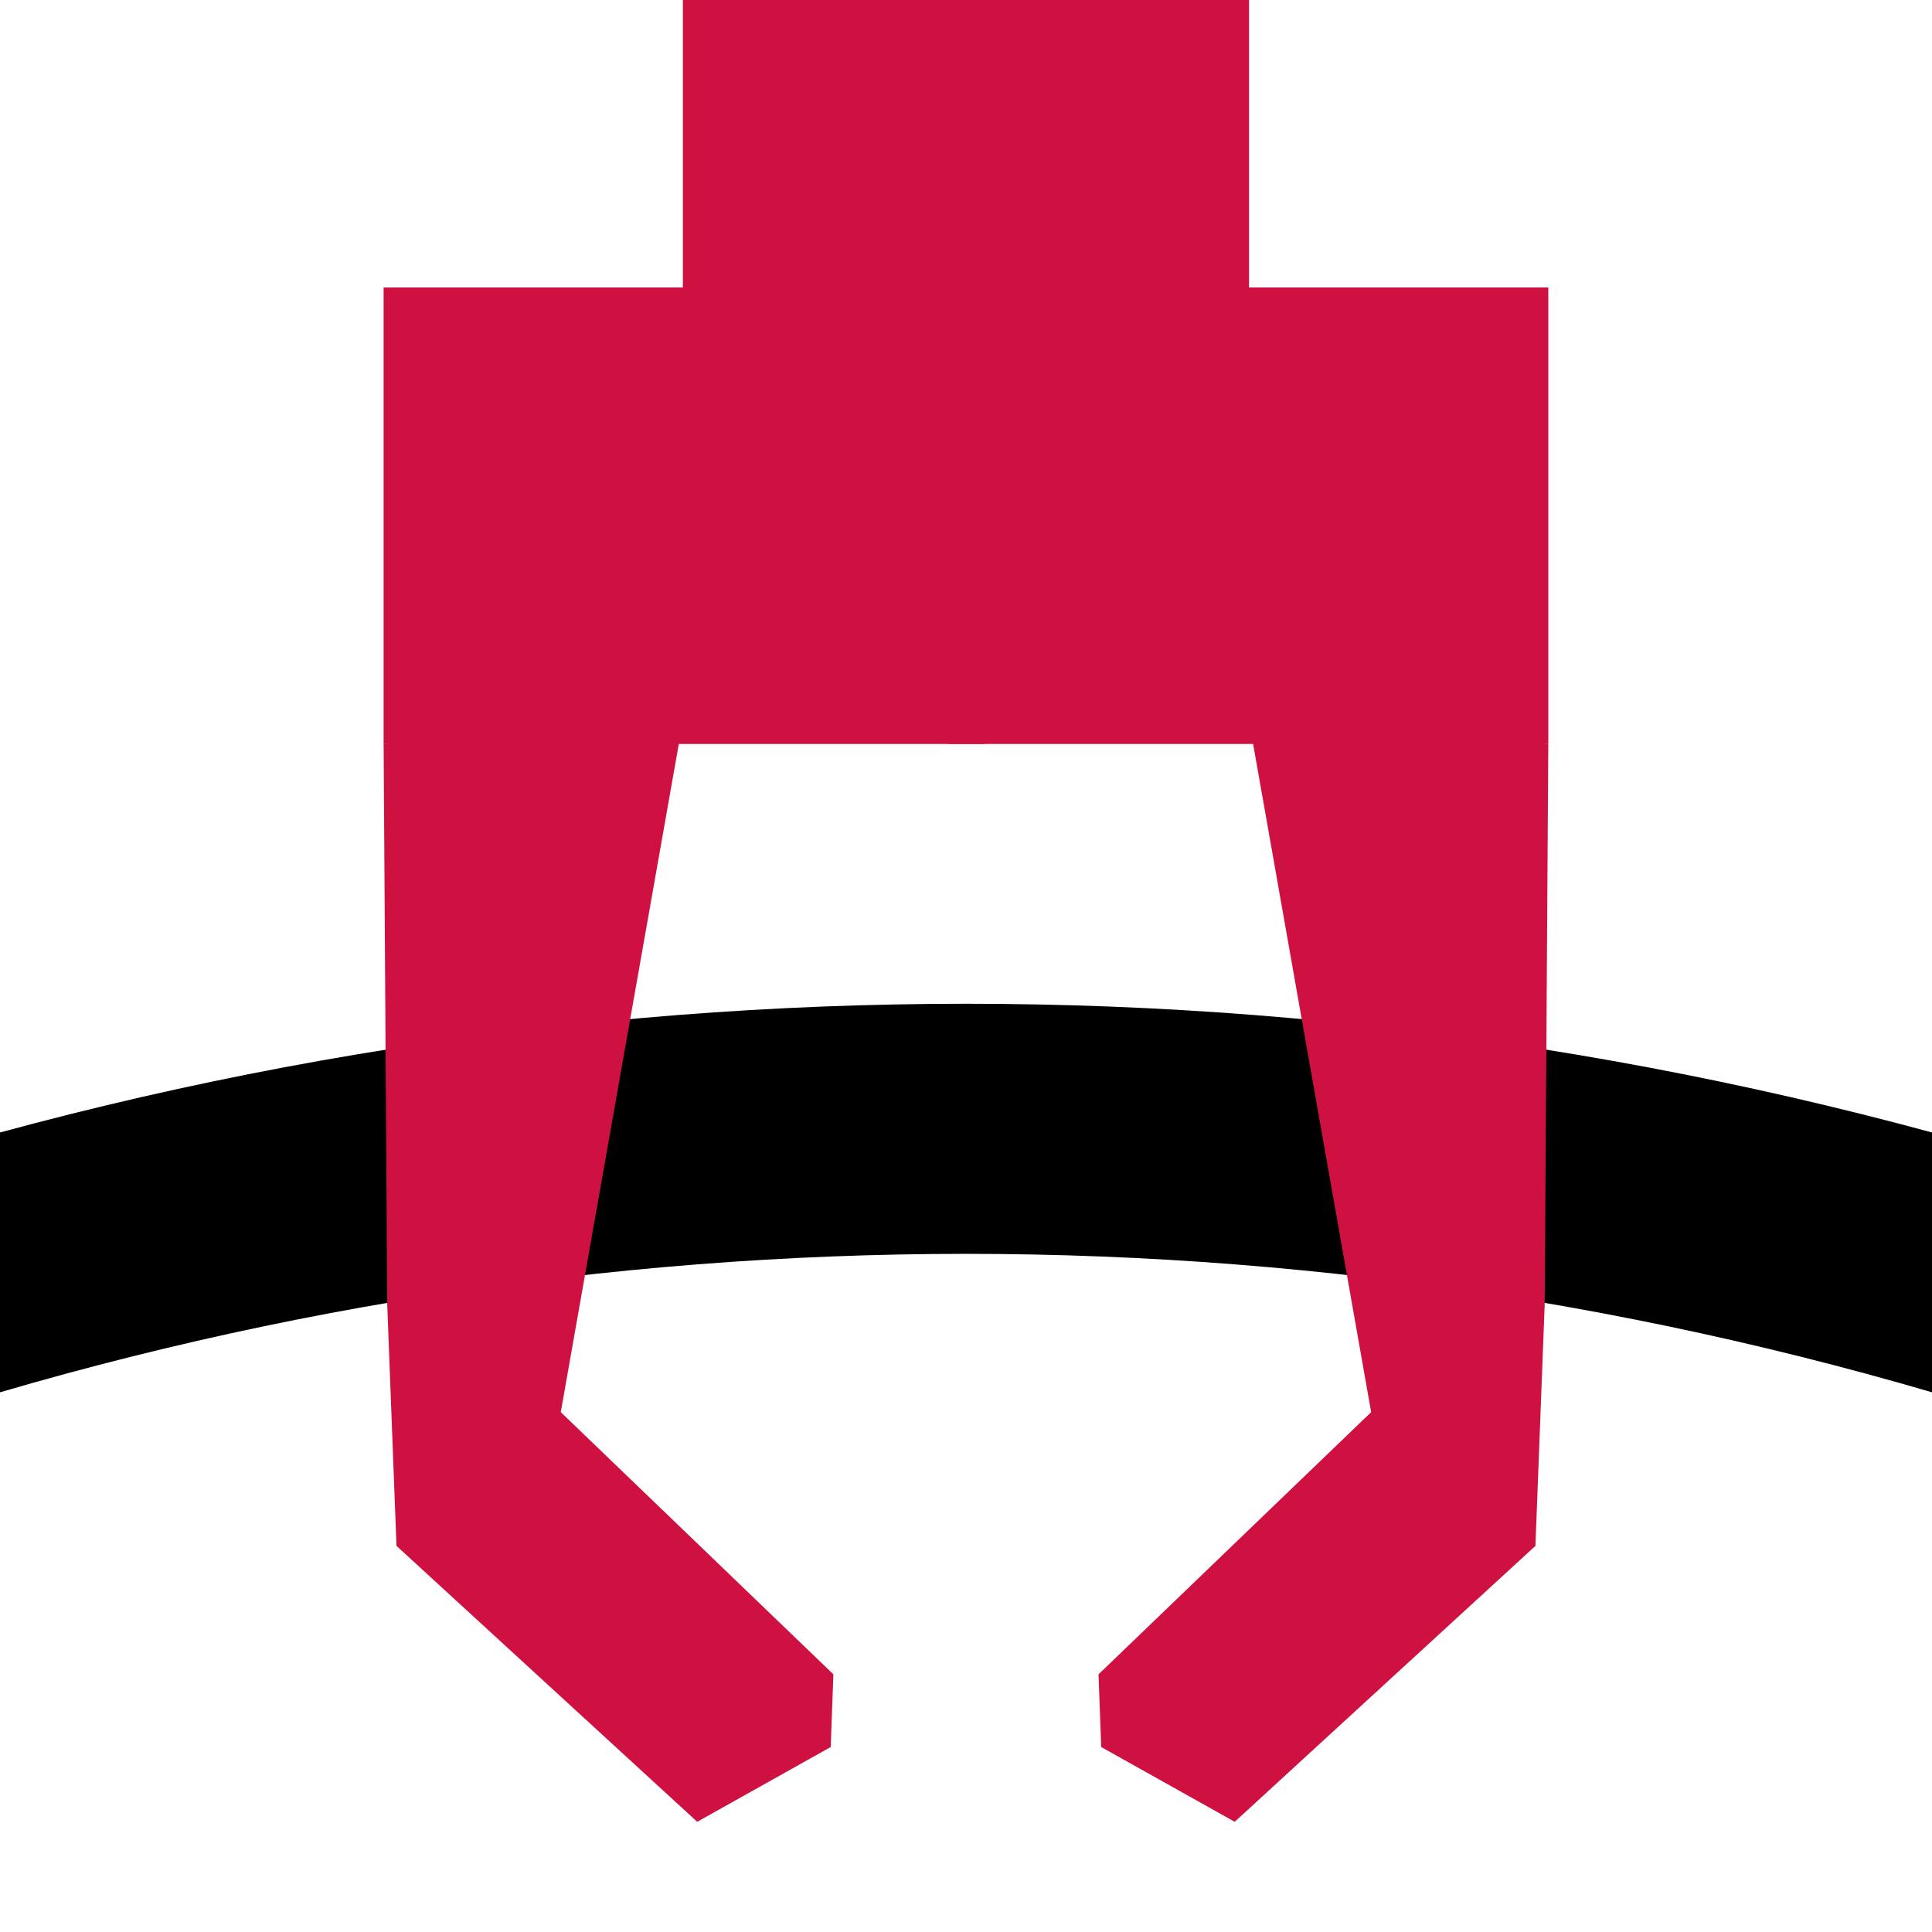
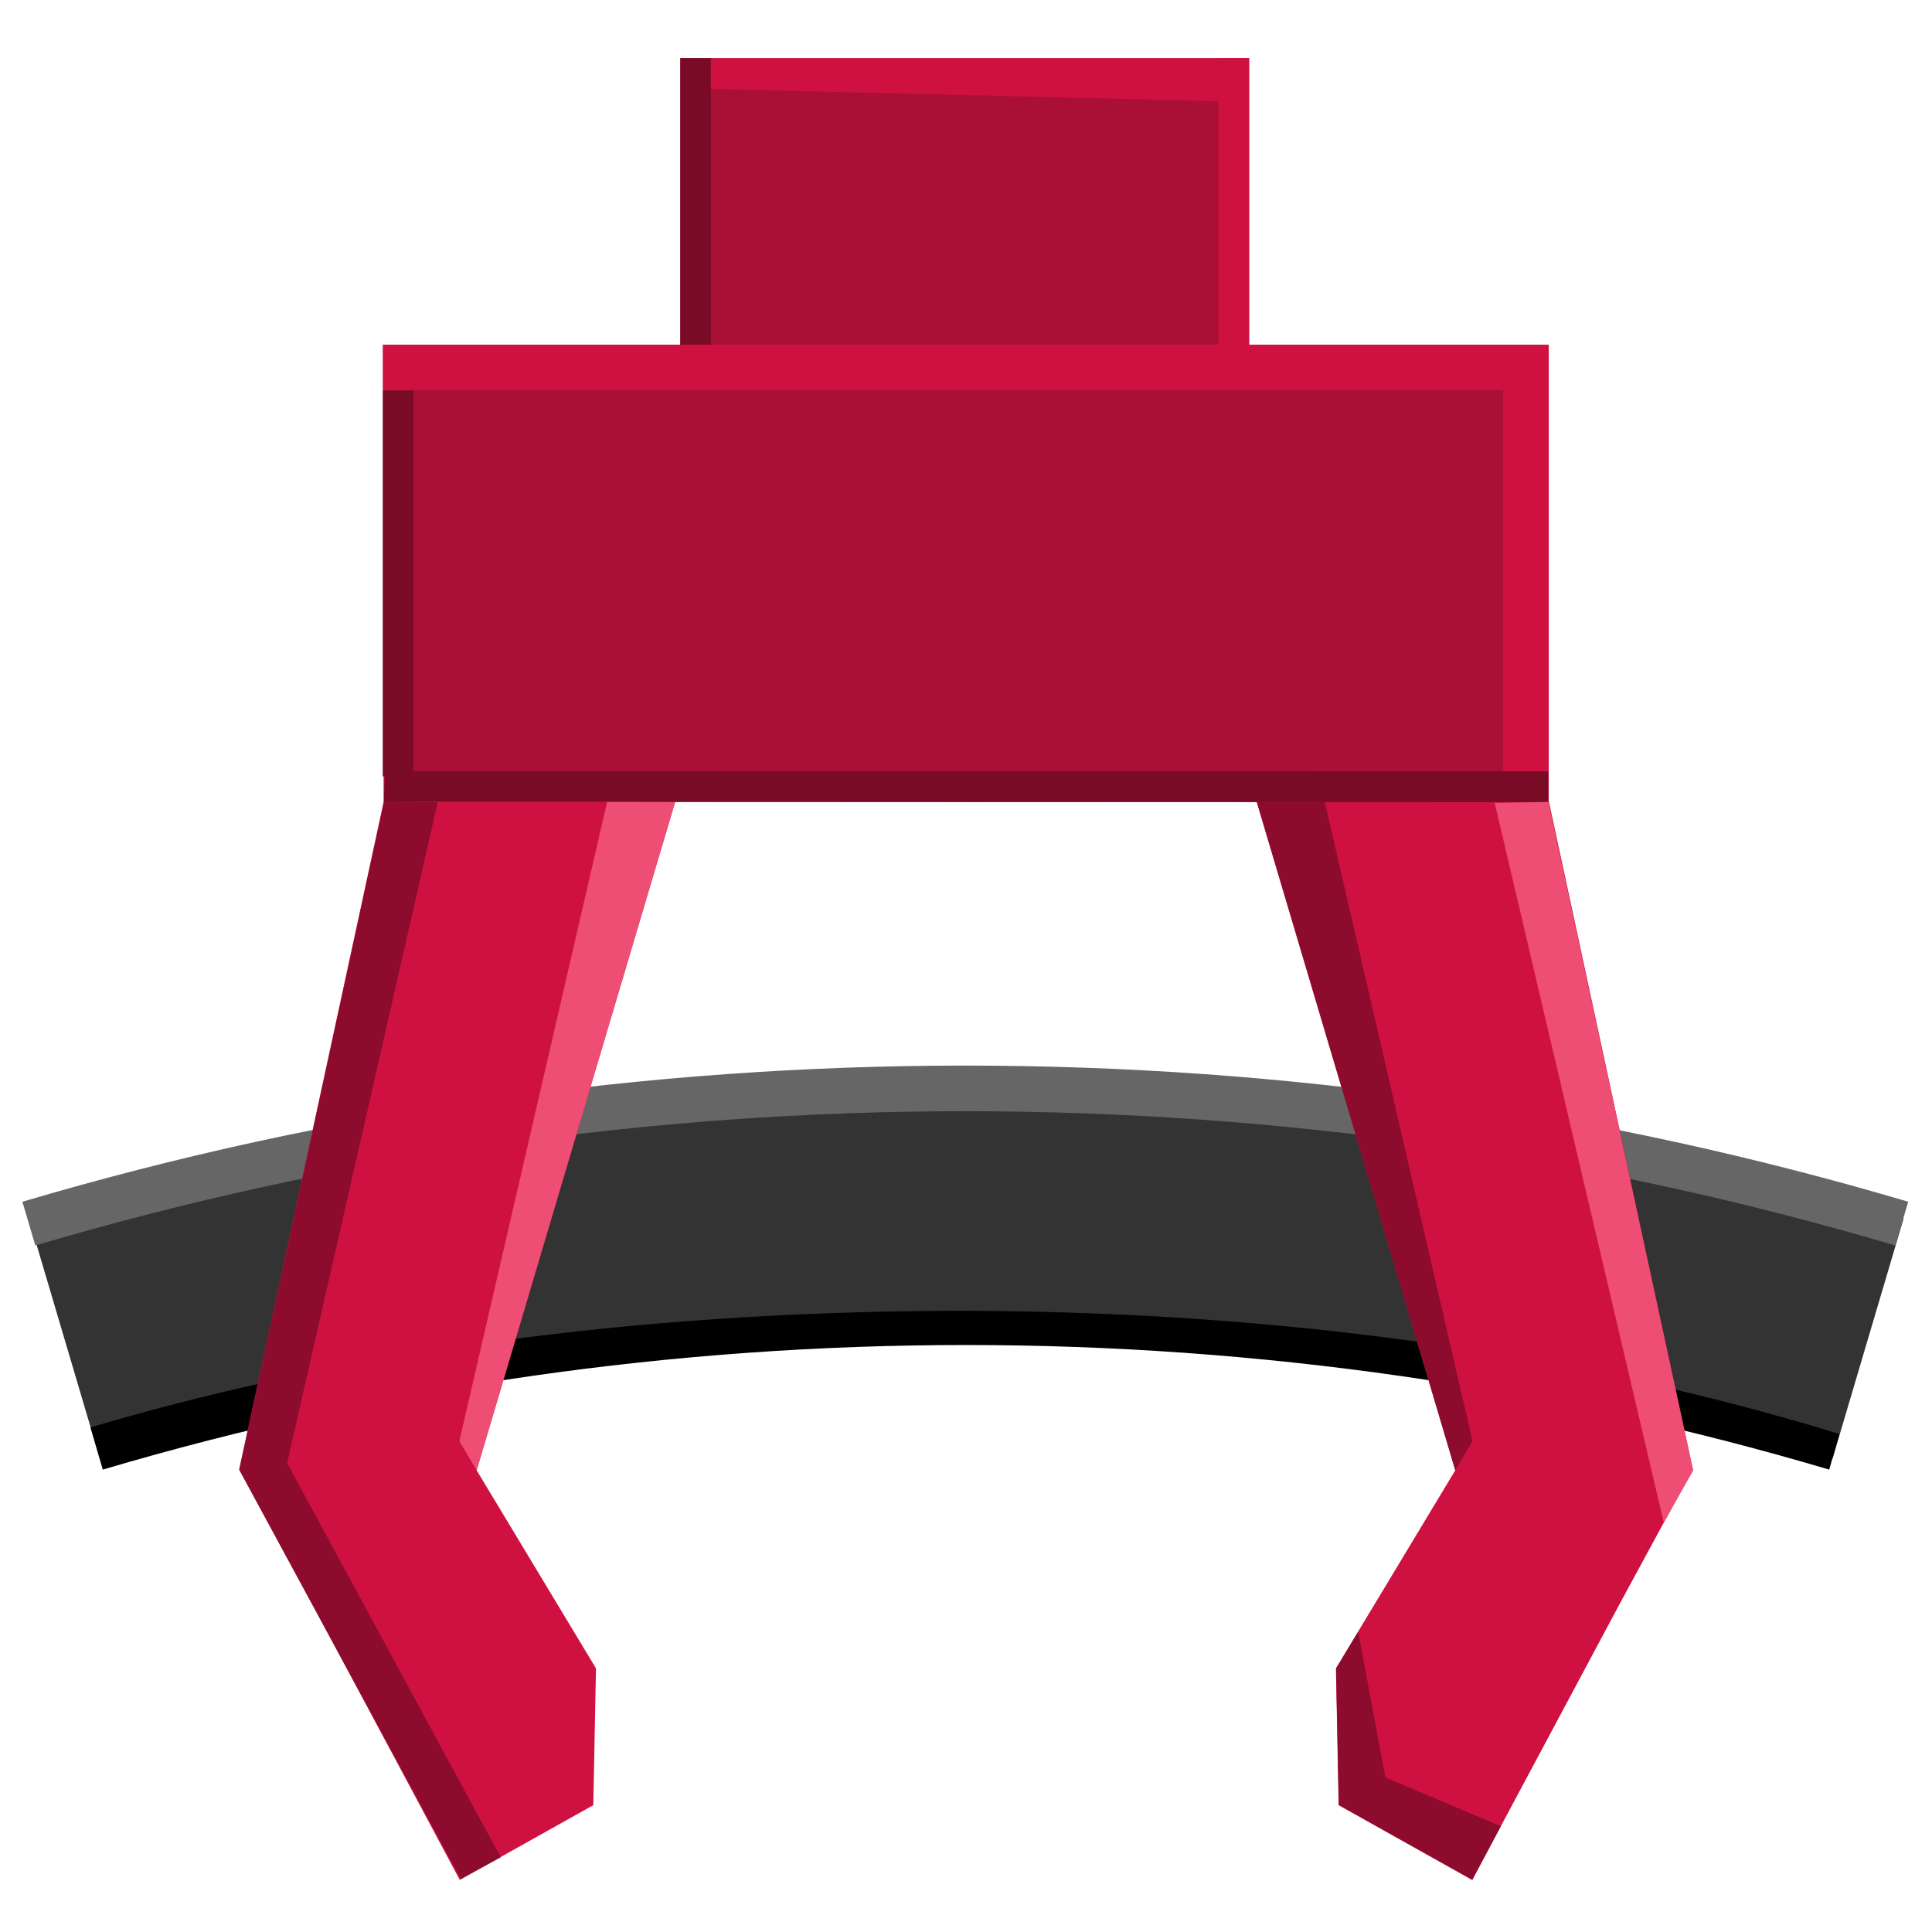
<svg xmlns="http://www.w3.org/2000/svg" xmlns:xlink="http://www.w3.org/1999/xlink" width="32" height="32" viewBox="0 0 8.467 8.467" version="1.1" id="svg8">
  <defs id="defs2">
    <clipPath clipPathUnits="userSpaceOnUse" id="clipPath881">
      <rect style="display:block;fill:#ff0000;stroke:none;stroke-width:6;paint-order:markers fill stroke" id="rect883" width="8.686" height="18.174" x="34.765" y="93.715" />
    </clipPath>
    <clipPath clipPathUnits="userSpaceOnUse" id="clipPath883">
      <path style="display:block;fill:#ff0000;stroke:none;stroke-width:6.614;paint-order:markers fill stroke" id="path885" width="92.901" height="254.76" x="297.162" y="-35.633" />
    </clipPath>
    <clipPath clipPathUnits="userSpaceOnUse" id="clipPath887">
      <path style="display:block;fill:#ff0000;stroke:none;stroke-width:6.614;paint-order:markers fill stroke" id="path889" width="92.901" height="254.76" x="297.162" y="-35.633" />
    </clipPath>
  </defs>
  <g id="layer1" transform="translate(-42.68254,-52.15446)">
-     <path style="fill:none;fill-opacity:1;stroke:#000000;stroke-width:1.096;stroke-miterlimit:4;stroke-dasharray:none;stroke-opacity:1;paint-order:fill markers stroke" id="path1281" d="m 42.089,57.866 a 15.62,15.62 0 0 1 9.654,-10e-7" />
-     <g id="g1254" transform="matrix(0,0.07472457,-0.07472457,0,55.30576,28.04861)" style="fill:#ce1141;fill-opacity:1">
-       <g id="g1106" transform="matrix(1.112553,3.0862249e-8,-3.0862249e-8,1.112553,-1586.795,171.9286)" style="fill:#ce1141;fill-opacity:1;stroke:none;stroke-width:0.899">
-         <rect style="fill:#ce1141;fill-opacity:1;stroke:none;stroke-width:3.595;stroke-miterlimit:4;stroke-dasharray:none;paint-order:fill markers stroke" id="rect1082" width="33.637" height="41.217" x="1668.8" y="-68.54" />
-         <rect style="fill:#ce1141;fill-opacity:1;stroke:none;stroke-width:3.595;stroke-miterlimit:4;stroke-dasharray:none;paint-order:fill markers stroke" id="rect1082-9" width="29.847" height="31.171" x="38.693" y="1700.639" transform="rotate(-90)" />
-         <rect style="fill:#ce1141;fill-opacity:1;stroke:none;stroke-width:3.595;stroke-miterlimit:4;stroke-dasharray:none;paint-order:fill markers stroke" id="rect1082-5" width="6.531" height="22.272" x="1663.974" y="-65.008" />
+     <path style="color:#000000;font-style:normal;font-variant:normal;font-weight:normal;font-stretch:normal;font-size:medium;line-height:normal;font-family:sans-serif;font-variant-ligatures:normal;font-variant-position:normal;font-variant-caps:normal;font-variant-numeric:normal;font-variant-alternates:normal;font-variant-east-asian:normal;font-feature-settings:normal;font-variation-settings:normal;text-indent:0;text-align:start;text-decoration:none;text-decoration-line:none;text-decoration-style:solid;text-decoration-color:#000000;letter-spacing:normal;word-spacing:normal;text-transform:none;writing-mode:lr-tb;direction:ltr;text-orientation:mixed;dominant-baseline:auto;baseline-shift:baseline;text-anchor:start;white-space:normal;shape-padding:0;shape-margin:0;inline-size:0;clip-rule:nonzero;display:inline;overflow:visible;visibility:visible;opacity:1;isolation:auto;mix-blend-mode:normal;color-interpolation:sRGB;color-interpolation-filters:linearRGB;solid-color:#000000;solid-opacity:1;vector-effect:none;fill:#333333;fill-opacity:1;fill-rule:nonzero;stroke:none;stroke-linecap:butt;stroke-linejoin:miter;stroke-miterlimit:4;stroke-dasharray:none;stroke-dashoffset:0;stroke-opacity:1;paint-order:fill markers stroke;color-rendering:auto;image-rendering:auto;shape-rendering:auto;text-rendering:auto;enable-background:accumulate;stop-color:#000000;stop-opacity:1" d="m 46.916,56.901 c -1.386,0 -2.772,0.198 -4.107,0.594 l 0.311,1.051 c 2.466,-0.73 5.128,-0.73 7.594,0 l 0.311,-1.051 c -1.336,-0.396 -2.721,-0.594 -4.107,-0.594 z" id="path1281" />
+     <path style="fill:none;fill-opacity:1;stroke:#666666;stroke-width:0.2;stroke-miterlimit:4;stroke-dasharray:none;stroke-opacity:1;paint-order:fill markers stroke" id="path1281-3" d="m 42.809,57.517 a 13.281,12.109 0 0 1 8.208,0" />
+     <path style="color:#000000;font-style:normal;font-variant:normal;font-weight:normal;font-stretch:normal;font-size:medium;line-height:normal;font-family:sans-serif;font-variant-ligatures:normal;font-variant-position:normal;font-variant-caps:normal;font-variant-numeric:normal;font-variant-alternates:normal;font-variant-east-asian:normal;font-feature-settings:normal;font-variation-settings:normal;text-indent:0;text-align:start;text-decoration:none;text-decoration-line:none;text-decoration-style:solid;text-decoration-color:#000000;letter-spacing:normal;word-spacing:normal;text-transform:none;writing-mode:lr-tb;direction:ltr;text-orientation:mixed;dominant-baseline:auto;baseline-shift:baseline;text-anchor:start;white-space:normal;shape-padding:0;shape-margin:0;inline-size:0;clip-rule:nonzero;display:inline;overflow:visible;visibility:visible;opacity:1;isolation:auto;mix-blend-mode:normal;color-interpolation:sRGB;color-interpolation-filters:linearRGB;solid-color:#000000;solid-opacity:1;vector-effect:none;fill:#000000;fill-opacity:1;fill-rule:nonzero;stroke:none;stroke-width:1;stroke-linecap:butt;stroke-linejoin:miter;stroke-miterlimit:4;stroke-dasharray:none;stroke-dashoffset:0;stroke-opacity:1;paint-order:fill markers stroke;color-rendering:auto;image-rendering:auto;shape-rendering:auto;text-rendering:auto;enable-background:accumulate;stop-color:#000000;stop-opacity:1" d="m 46.914,57.899 c -1.286,0 -2.596,0.144 -3.835,0.511 l 0.054,0.185 c 2.458,-0.728 5.108,-0.728 7.566,0 l 0.045,-0.156 C 49.406,58.028 48.067,57.903 46.914,57.899 Z" id="path1281-3-7" />
+     <g id="g1106" transform="matrix(0,0.08313507,-0.08313507,0,42.45847,-90.26928)" style="fill:#aa1036;fill-opacity:1;stroke:none;stroke-width:0.902;stroke-miterlimit:4;stroke-dasharray:none;stroke-opacity:1">
+       <rect style="fill:#aa1036;fill-opacity:1;stroke:none;stroke-width:0.902;stroke-miterlimit:4;stroke-dasharray:none;stroke-opacity:1;paint-order:fill markers stroke" id="rect1082-9" width="29.983" height="15.585" x="38.557" y="1716.225" transform="rotate(-90)" />
+     </g>
+     <g id="g1240" transform="matrix(0,0.1546228,-0.1546228,0,60.61705,-1.747987)" style="fill:#ce1141;fill-opacity:1;stroke-width:0.483">
+       <g id="g1209" style="fill:#ce1141;fill-opacity:1;stroke-width:0.483">
+         <path id="path1200" style="fill:#ce1141;fill-opacity:1;stroke:none;stroke-width:0.483px;stroke-linecap:butt;stroke-linejoin:miter;stroke-opacity:1" d="m 390.252,68.013 3.817,2.071 7.82,4.18 -2.119,3.784 -3.877,0.076 -5.615,-3.383 m -0.026,-6.728 0.026,6.728 -19.808,5.883 0.87,-8.52 18.912,-4.092" />
+         <rect style="fill:#aa1036;fill-opacity:1;stroke:none;stroke-width:7.974;stroke-miterlimit:4;stroke-dasharray:none;stroke-opacity:1;paint-order:fill markers stroke" id="rect1313" width="12.939" height="17.031" x="358.401" y="72.105" ry="0" />
      </g>
-       <g id="g1240" transform="matrix(2.069236,0,0,2.069236,-402.161,-71.07816)" style="fill:#ce1141;fill-opacity:1;stroke-width:0.483">
-         <g id="g1209" style="fill:#ce1141;fill-opacity:1;stroke-width:0.483">
-           <path id="path1200" style="fill:#ce1141;fill-opacity:1;stroke:none;stroke-width:0.483px;stroke-linecap:butt;stroke-linejoin:miter;stroke-opacity:1" d="m 387.22,72.207 3.058,4.919 7.431,7.727 2.061,-0.076 2.119,-3.784 -7.82,-8.523 z m -15.88,-0.102 15.88,0.102 3.058,4.919 -19.808,3.499 z" />
-           <rect style="fill:#ce1141;fill-opacity:1;stroke:none;stroke-width:7.974;stroke-miterlimit:4;stroke-dasharray:none;stroke-opacity:1;paint-order:fill markers stroke" id="rect1313" width="12.939" height="17.031" x="358.401" y="72.105" ry="0" />
-         </g>
-         <use x="0" y="0" xlink:href="#g1209" id="use1211" transform="matrix(1,0,0,-1,-1.8271946e-6,177.2207)" width="100%" height="100%" style="fill:#ce1141;fill-opacity:1;stroke-width:0.483" />
-       </g>
+       <use x="0" y="0" xlink:href="#g1209" id="use1211" transform="matrix(1,0,0,-1,-1.8271946e-6,177.2207)" width="100%" height="100%" style="fill:#ce1141;fill-opacity:1;stroke-width:0.483" />
+       <path style="color:#000000;font-style:normal;font-variant:normal;font-weight:normal;font-stretch:normal;font-size:medium;line-height:normal;font-family:sans-serif;font-variant-ligatures:normal;font-variant-position:normal;font-variant-caps:normal;font-variant-numeric:normal;font-variant-alternates:normal;font-variant-east-asian:normal;font-feature-settings:normal;font-variation-settings:normal;text-indent:0;text-align:start;text-decoration:none;text-decoration-line:none;text-decoration-style:solid;text-decoration-color:#000000;letter-spacing:normal;word-spacing:normal;text-transform:none;writing-mode:lr-tb;direction:ltr;text-orientation:mixed;dominant-baseline:auto;baseline-shift:baseline;text-anchor:start;white-space:normal;shape-padding:0;shape-margin:0;inline-size:0;clip-rule:nonzero;display:inline;overflow:visible;visibility:visible;isolation:auto;mix-blend-mode:normal;color-interpolation:sRGB;color-interpolation-filters:linearRGB;solid-color:#000000;solid-opacity:1;vector-effect:none;fill:#790b27;fill-opacity:1;fill-rule:nonzero;stroke:none;stroke-width:0.483;stroke-linecap:butt;stroke-linejoin:miter;stroke-miterlimit:4;stroke-dasharray:none;stroke-dashoffset:0;stroke-opacity:1;color-rendering:auto;image-rendering:auto;shape-rendering:auto;text-rendering:auto;enable-background:accumulate;stop-color:#000000" d="m 359.671,105.141 h 10.941 v -0.87 h -10.941 z" id="path992-5-5" />
+       <path style="color:#000000;font-style:normal;font-variant:normal;font-weight:normal;font-stretch:normal;font-size:medium;line-height:normal;font-family:sans-serif;font-variant-ligatures:normal;font-variant-position:normal;font-variant-caps:normal;font-variant-numeric:normal;font-variant-alternates:normal;font-variant-east-asian:normal;font-feature-settings:normal;font-variation-settings:normal;text-indent:0;text-align:start;text-decoration:none;text-decoration-line:none;text-decoration-style:solid;text-decoration-color:#000000;letter-spacing:normal;word-spacing:normal;text-transform:none;writing-mode:lr-tb;direction:ltr;text-orientation:mixed;dominant-baseline:auto;baseline-shift:baseline;text-anchor:start;white-space:normal;shape-padding:0;shape-margin:0;inline-size:0;clip-rule:nonzero;display:inline;overflow:visible;visibility:visible;opacity:1;isolation:auto;mix-blend-mode:normal;color-interpolation:sRGB;color-interpolation-filters:linearRGB;solid-color:#000000;solid-opacity:1;vector-effect:none;fill:#8d0c2d;fill-opacity:1;fill-rule:nonzero;stroke:none;stroke-linecap:butt;stroke-linejoin:miter;stroke-miterlimit:4;stroke-dasharray:none;stroke-dashoffset:0;stroke-opacity:1;color-rendering:auto;image-rendering:auto;shape-rendering:auto;text-rendering:auto;enable-background:accumulate;stop-color:#000000;stop-opacity:1" d="m 389.453,74.252 -18.117,4.188 0.005,1.927 18.938,-5.625 z" id="path1091" />
+       <path style="color:#000000;font-style:normal;font-variant:normal;font-weight:normal;font-stretch:normal;font-size:medium;line-height:normal;font-family:sans-serif;font-variant-ligatures:normal;font-variant-position:normal;font-variant-caps:normal;font-variant-numeric:normal;font-variant-alternates:normal;font-variant-east-asian:normal;font-feature-settings:normal;font-variation-settings:normal;text-indent:0;text-align:start;text-decoration:none;text-decoration-line:none;text-decoration-style:solid;text-decoration-color:#000000;letter-spacing:normal;word-spacing:normal;text-transform:none;writing-mode:lr-tb;direction:ltr;text-orientation:mixed;dominant-baseline:auto;baseline-shift:baseline;text-anchor:start;white-space:normal;shape-padding:0;shape-margin:0;inline-size:0;clip-rule:nonzero;display:inline;overflow:visible;visibility:visible;isolation:auto;mix-blend-mode:normal;color-interpolation:sRGB;color-interpolation-filters:linearRGB;solid-color:#000000;solid-opacity:1;vector-effect:none;fill:#ee4e74;fill-opacity:1;fill-rule:nonzero;stroke:none;stroke-width:0.483;stroke-linecap:butt;stroke-linejoin:miter;stroke-miterlimit:4;stroke-dasharray:none;stroke-dashoffset:0;stroke-opacity:1;color-rendering:auto;image-rendering:auto;shape-rendering:auto;text-rendering:auto;enable-background:accumulate;stop-color:#000000" d="m 389.453,102.969 -18.117,-4.188 0.005,-1.927 18.938,5.625 z" id="path1091-6" />
    </g>
+     <path style="color:#000000;font-style:normal;font-variant:normal;font-weight:normal;font-stretch:normal;font-size:medium;line-height:normal;font-family:sans-serif;font-variant-ligatures:normal;font-variant-position:normal;font-variant-caps:normal;font-variant-numeric:normal;font-variant-alternates:normal;font-variant-east-asian:normal;font-feature-settings:normal;font-variation-settings:normal;text-indent:0;text-align:start;text-decoration:none;text-decoration-line:none;text-decoration-style:solid;text-decoration-color:#000000;letter-spacing:normal;word-spacing:normal;text-transform:none;writing-mode:lr-tb;direction:ltr;text-orientation:mixed;dominant-baseline:auto;baseline-shift:baseline;text-anchor:start;white-space:normal;shape-padding:0;shape-margin:0;inline-size:0;clip-rule:nonzero;display:inline;overflow:visible;visibility:visible;isolation:auto;mix-blend-mode:normal;color-interpolation:sRGB;color-interpolation-filters:linearRGB;solid-color:#000000;solid-opacity:1;vector-effect:none;fill:#8d0c2d;fill-opacity:1;fill-rule:nonzero;stroke:none;stroke-width:0.075;stroke-linecap:butt;stroke-linejoin:miter;stroke-miterlimit:4;stroke-dasharray:none;stroke-dashoffset:0;stroke-opacity:1;color-rendering:auto;image-rendering:auto;shape-rendering:auto;text-rendering:auto;enable-background:accumulate;stop-color:#000000" d="m 49.26,60.158 -0.506,-0.214 -0.119,-0.638 -0.097,0.16 0.012,0.599 0.585,0.328 z" id="path944" />
+     <path style="color:#000000;font-style:normal;font-variant:normal;font-weight:normal;font-stretch:normal;font-size:medium;line-height:normal;font-family:sans-serif;font-variant-ligatures:normal;font-variant-position:normal;font-variant-caps:normal;font-variant-numeric:normal;font-variant-alternates:normal;font-variant-east-asian:normal;font-feature-settings:normal;font-variation-settings:normal;text-indent:0;text-align:start;text-decoration:none;text-decoration-line:none;text-decoration-style:solid;text-decoration-color:#000000;letter-spacing:normal;word-spacing:normal;text-transform:none;writing-mode:lr-tb;direction:ltr;text-orientation:mixed;dominant-baseline:auto;baseline-shift:baseline;text-anchor:start;white-space:normal;shape-padding:0;shape-margin:0;inline-size:0;clip-rule:nonzero;display:inline;overflow:visible;visibility:visible;isolation:auto;mix-blend-mode:normal;color-interpolation:sRGB;color-interpolation-filters:linearRGB;solid-color:#000000;solid-opacity:1;vector-effect:none;fill:#ce1141;fill-opacity:1;fill-rule:nonzero;stroke:none;stroke-width:0.075;stroke-linecap:butt;stroke-linejoin:miter;stroke-miterlimit:4;stroke-dasharray:none;stroke-dashoffset:0;stroke-opacity:1;color-rendering:auto;image-rendering:auto;shape-rendering:auto;text-rendering:auto;enable-background:accumulate;stop-color:#000000" d="M 50.101,58.594 49.47,55.665 V 53.665 h -5.11 v 0.2 h 4.91 v 1.821 l 0.704,3.141 z" id="path882" />
+     <path style="color:#000000;font-style:normal;font-variant:normal;font-weight:normal;font-stretch:normal;font-size:medium;line-height:normal;font-family:sans-serif;font-variant-ligatures:normal;font-variant-position:normal;font-variant-caps:normal;font-variant-numeric:normal;font-variant-alternates:normal;font-variant-east-asian:normal;font-feature-settings:normal;font-variation-settings:normal;text-indent:0;text-align:start;text-decoration:none;text-decoration-line:none;text-decoration-style:solid;text-decoration-color:#000000;letter-spacing:normal;word-spacing:normal;text-transform:none;writing-mode:lr-tb;direction:ltr;text-orientation:mixed;dominant-baseline:auto;baseline-shift:baseline;text-anchor:start;white-space:normal;shape-padding:0;shape-margin:0;inline-size:0;clip-rule:nonzero;display:inline;overflow:visible;visibility:visible;isolation:auto;mix-blend-mode:normal;color-interpolation:sRGB;color-interpolation-filters:linearRGB;solid-color:#000000;solid-opacity:1;vector-effect:none;fill:#790b27;fill-opacity:1;fill-rule:nonzero;stroke:none;stroke-width:0.075;stroke-linecap:butt;stroke-linejoin:miter;stroke-miterlimit:4;stroke-dasharray:none;stroke-dashoffset:0;stroke-opacity:1;color-rendering:auto;image-rendering:auto;shape-rendering:auto;text-rendering:auto;enable-background:accumulate;stop-color:#000000" d="m 49.468,55.535 -5.097,-8.7e-4 -0.006,0.132 5.103,0.004 z" id="path992" />
+     <path style="color:#000000;font-style:normal;font-variant:normal;font-weight:normal;font-stretch:normal;font-size:medium;line-height:normal;font-family:sans-serif;font-variant-ligatures:normal;font-variant-position:normal;font-variant-caps:normal;font-variant-numeric:normal;font-variant-alternates:normal;font-variant-east-asian:normal;font-feature-settings:normal;font-variation-settings:normal;text-indent:0;text-align:start;text-decoration:none;text-decoration-line:none;text-decoration-style:solid;text-decoration-color:#000000;letter-spacing:normal;word-spacing:normal;text-transform:none;writing-mode:lr-tb;direction:ltr;text-orientation:mixed;dominant-baseline:auto;baseline-shift:baseline;text-anchor:start;white-space:normal;shape-padding:0;shape-margin:0;inline-size:0;clip-rule:nonzero;display:inline;overflow:visible;visibility:visible;isolation:auto;mix-blend-mode:normal;color-interpolation:sRGB;color-interpolation-filters:linearRGB;solid-color:#000000;solid-opacity:1;vector-effect:none;fill:#8d0c2d;fill-opacity:1;fill-rule:nonzero;stroke:none;stroke-width:0.075;stroke-linecap:butt;stroke-linejoin:miter;stroke-miterlimit:4;stroke-dasharray:none;stroke-dashoffset:0;stroke-opacity:1;color-rendering:auto;image-rendering:auto;shape-rendering:auto;text-rendering:auto;enable-background:accumulate;stop-color:#000000" d="m 44.877,60.294 -0.936,-1.728 0.66,-2.896 -0.235,-0.004 -0.635,2.93 0.971,1.793 z" id="path954" />
+     <path style="color:#000000;font-style:normal;font-variant:normal;font-weight:normal;font-stretch:normal;font-size:medium;line-height:normal;font-family:sans-serif;font-variant-ligatures:normal;font-variant-position:normal;font-variant-caps:normal;font-variant-numeric:normal;font-variant-alternates:normal;font-variant-east-asian:normal;font-feature-settings:normal;font-variation-settings:normal;text-indent:0;text-align:start;text-decoration:none;text-decoration-line:none;text-decoration-style:solid;text-decoration-color:#000000;letter-spacing:normal;word-spacing:normal;text-transform:none;writing-mode:lr-tb;direction:ltr;text-orientation:mixed;dominant-baseline:auto;baseline-shift:baseline;text-anchor:start;white-space:normal;shape-padding:0;shape-margin:0;inline-size:0;clip-rule:nonzero;display:inline;overflow:visible;visibility:visible;isolation:auto;mix-blend-mode:normal;color-interpolation:sRGB;color-interpolation-filters:linearRGB;solid-color:#000000;solid-opacity:1;vector-effect:none;fill:#790b27;fill-opacity:1;fill-rule:nonzero;stroke:none;stroke-width:0.075;stroke-linecap:butt;stroke-linejoin:miter;stroke-miterlimit:4;stroke-dasharray:none;stroke-dashoffset:0;stroke-opacity:1;color-rendering:auto;image-rendering:auto;shape-rendering:auto;text-rendering:auto;enable-background:accumulate;stop-color:#000000" d="M 45.664,52.409 V 53.665 H 45.798 V 52.409 Z" id="path992-5" />
+     <path style="color:#000000;font-style:normal;font-variant:normal;font-weight:normal;font-stretch:normal;font-size:medium;line-height:normal;font-family:sans-serif;font-variant-ligatures:normal;font-variant-position:normal;font-variant-caps:normal;font-variant-numeric:normal;font-variant-alternates:normal;font-variant-east-asian:normal;font-feature-settings:normal;font-variation-settings:normal;text-indent:0;text-align:start;text-decoration:none;text-decoration-line:none;text-decoration-style:solid;text-decoration-color:#000000;letter-spacing:normal;word-spacing:normal;text-transform:none;writing-mode:lr-tb;direction:ltr;text-orientation:mixed;dominant-baseline:auto;baseline-shift:baseline;text-anchor:start;white-space:normal;shape-padding:0;shape-margin:0;inline-size:0;clip-rule:nonzero;display:inline;overflow:visible;visibility:visible;isolation:auto;mix-blend-mode:normal;color-interpolation:sRGB;color-interpolation-filters:linearRGB;solid-color:#000000;solid-opacity:1;vector-effect:none;fill:#ce1141;fill-opacity:1;fill-rule:nonzero;stroke:none;stroke-width:0.075;stroke-linecap:butt;stroke-linejoin:miter;stroke-miterlimit:4;stroke-dasharray:none;stroke-dashoffset:0;stroke-opacity:1;color-rendering:auto;image-rendering:auto;shape-rendering:auto;text-rendering:auto;enable-background:accumulate;stop-color:#000000" d="m 48.022,52.409 v 1.256 h 0.135 v -1.256 z" id="path992-5-3" />
+     <path style="color:#000000;font-style:normal;font-variant:normal;font-weight:normal;font-stretch:normal;font-size:medium;line-height:normal;font-family:sans-serif;font-variant-ligatures:normal;font-variant-position:normal;font-variant-caps:normal;font-variant-numeric:normal;font-variant-alternates:normal;font-variant-east-asian:normal;font-feature-settings:normal;font-variation-settings:normal;text-indent:0;text-align:start;text-decoration:none;text-decoration-line:none;text-decoration-style:solid;text-decoration-color:#000000;letter-spacing:normal;word-spacing:normal;text-transform:none;writing-mode:lr-tb;direction:ltr;text-orientation:mixed;dominant-baseline:auto;baseline-shift:baseline;text-anchor:start;white-space:normal;shape-padding:0;shape-margin:0;inline-size:0;clip-rule:nonzero;display:inline;overflow:visible;visibility:visible;isolation:auto;mix-blend-mode:normal;color-interpolation:sRGB;color-interpolation-filters:linearRGB;solid-color:#000000;solid-opacity:1;vector-effect:none;fill:#ee4e74;fill-opacity:1;fill-rule:nonzero;stroke:none;stroke-width:0.075;stroke-linecap:butt;stroke-linejoin:miter;stroke-miterlimit:4;stroke-dasharray:none;stroke-dashoffset:0;stroke-opacity:1;color-rendering:auto;image-rendering:auto;shape-rendering:auto;text-rendering:auto;enable-background:accumulate;stop-color:#000000" d="m 49.974,58.827 -0.741,-3.154 0.235,-0.004 0.635,2.93 z" id="path954-2" />
+     <path style="color:#000000;font-style:normal;font-variant:normal;font-weight:normal;font-stretch:normal;font-size:medium;line-height:normal;font-family:sans-serif;font-variant-ligatures:normal;font-variant-position:normal;font-variant-caps:normal;font-variant-numeric:normal;font-variant-alternates:normal;font-variant-east-asian:normal;font-feature-settings:normal;font-variation-settings:normal;text-indent:0;text-align:start;text-decoration:none;text-decoration-line:none;text-decoration-style:solid;text-decoration-color:#000000;letter-spacing:normal;word-spacing:normal;text-transform:none;writing-mode:lr-tb;direction:ltr;text-orientation:mixed;dominant-baseline:auto;baseline-shift:baseline;text-anchor:start;white-space:normal;shape-padding:0;shape-margin:0;inline-size:0;clip-rule:nonzero;display:inline;overflow:visible;visibility:visible;isolation:auto;mix-blend-mode:normal;color-interpolation:sRGB;color-interpolation-filters:linearRGB;solid-color:#000000;solid-opacity:1;vector-effect:none;fill:#ce1141;fill-opacity:1;fill-rule:nonzero;stroke:none;stroke-width:0.075;stroke-linecap:butt;stroke-linejoin:miter;stroke-miterlimit:4;stroke-dasharray:none;stroke-dashoffset:0;stroke-opacity:1;color-rendering:auto;image-rendering:auto;shape-rendering:auto;text-rendering:auto;enable-background:accumulate;stop-color:#000000" d="m 45.798,52.544 2.224,0.054 v -0.188 h -2.224 z" id="path992-5-3-9" />
  </g>
</svg>
